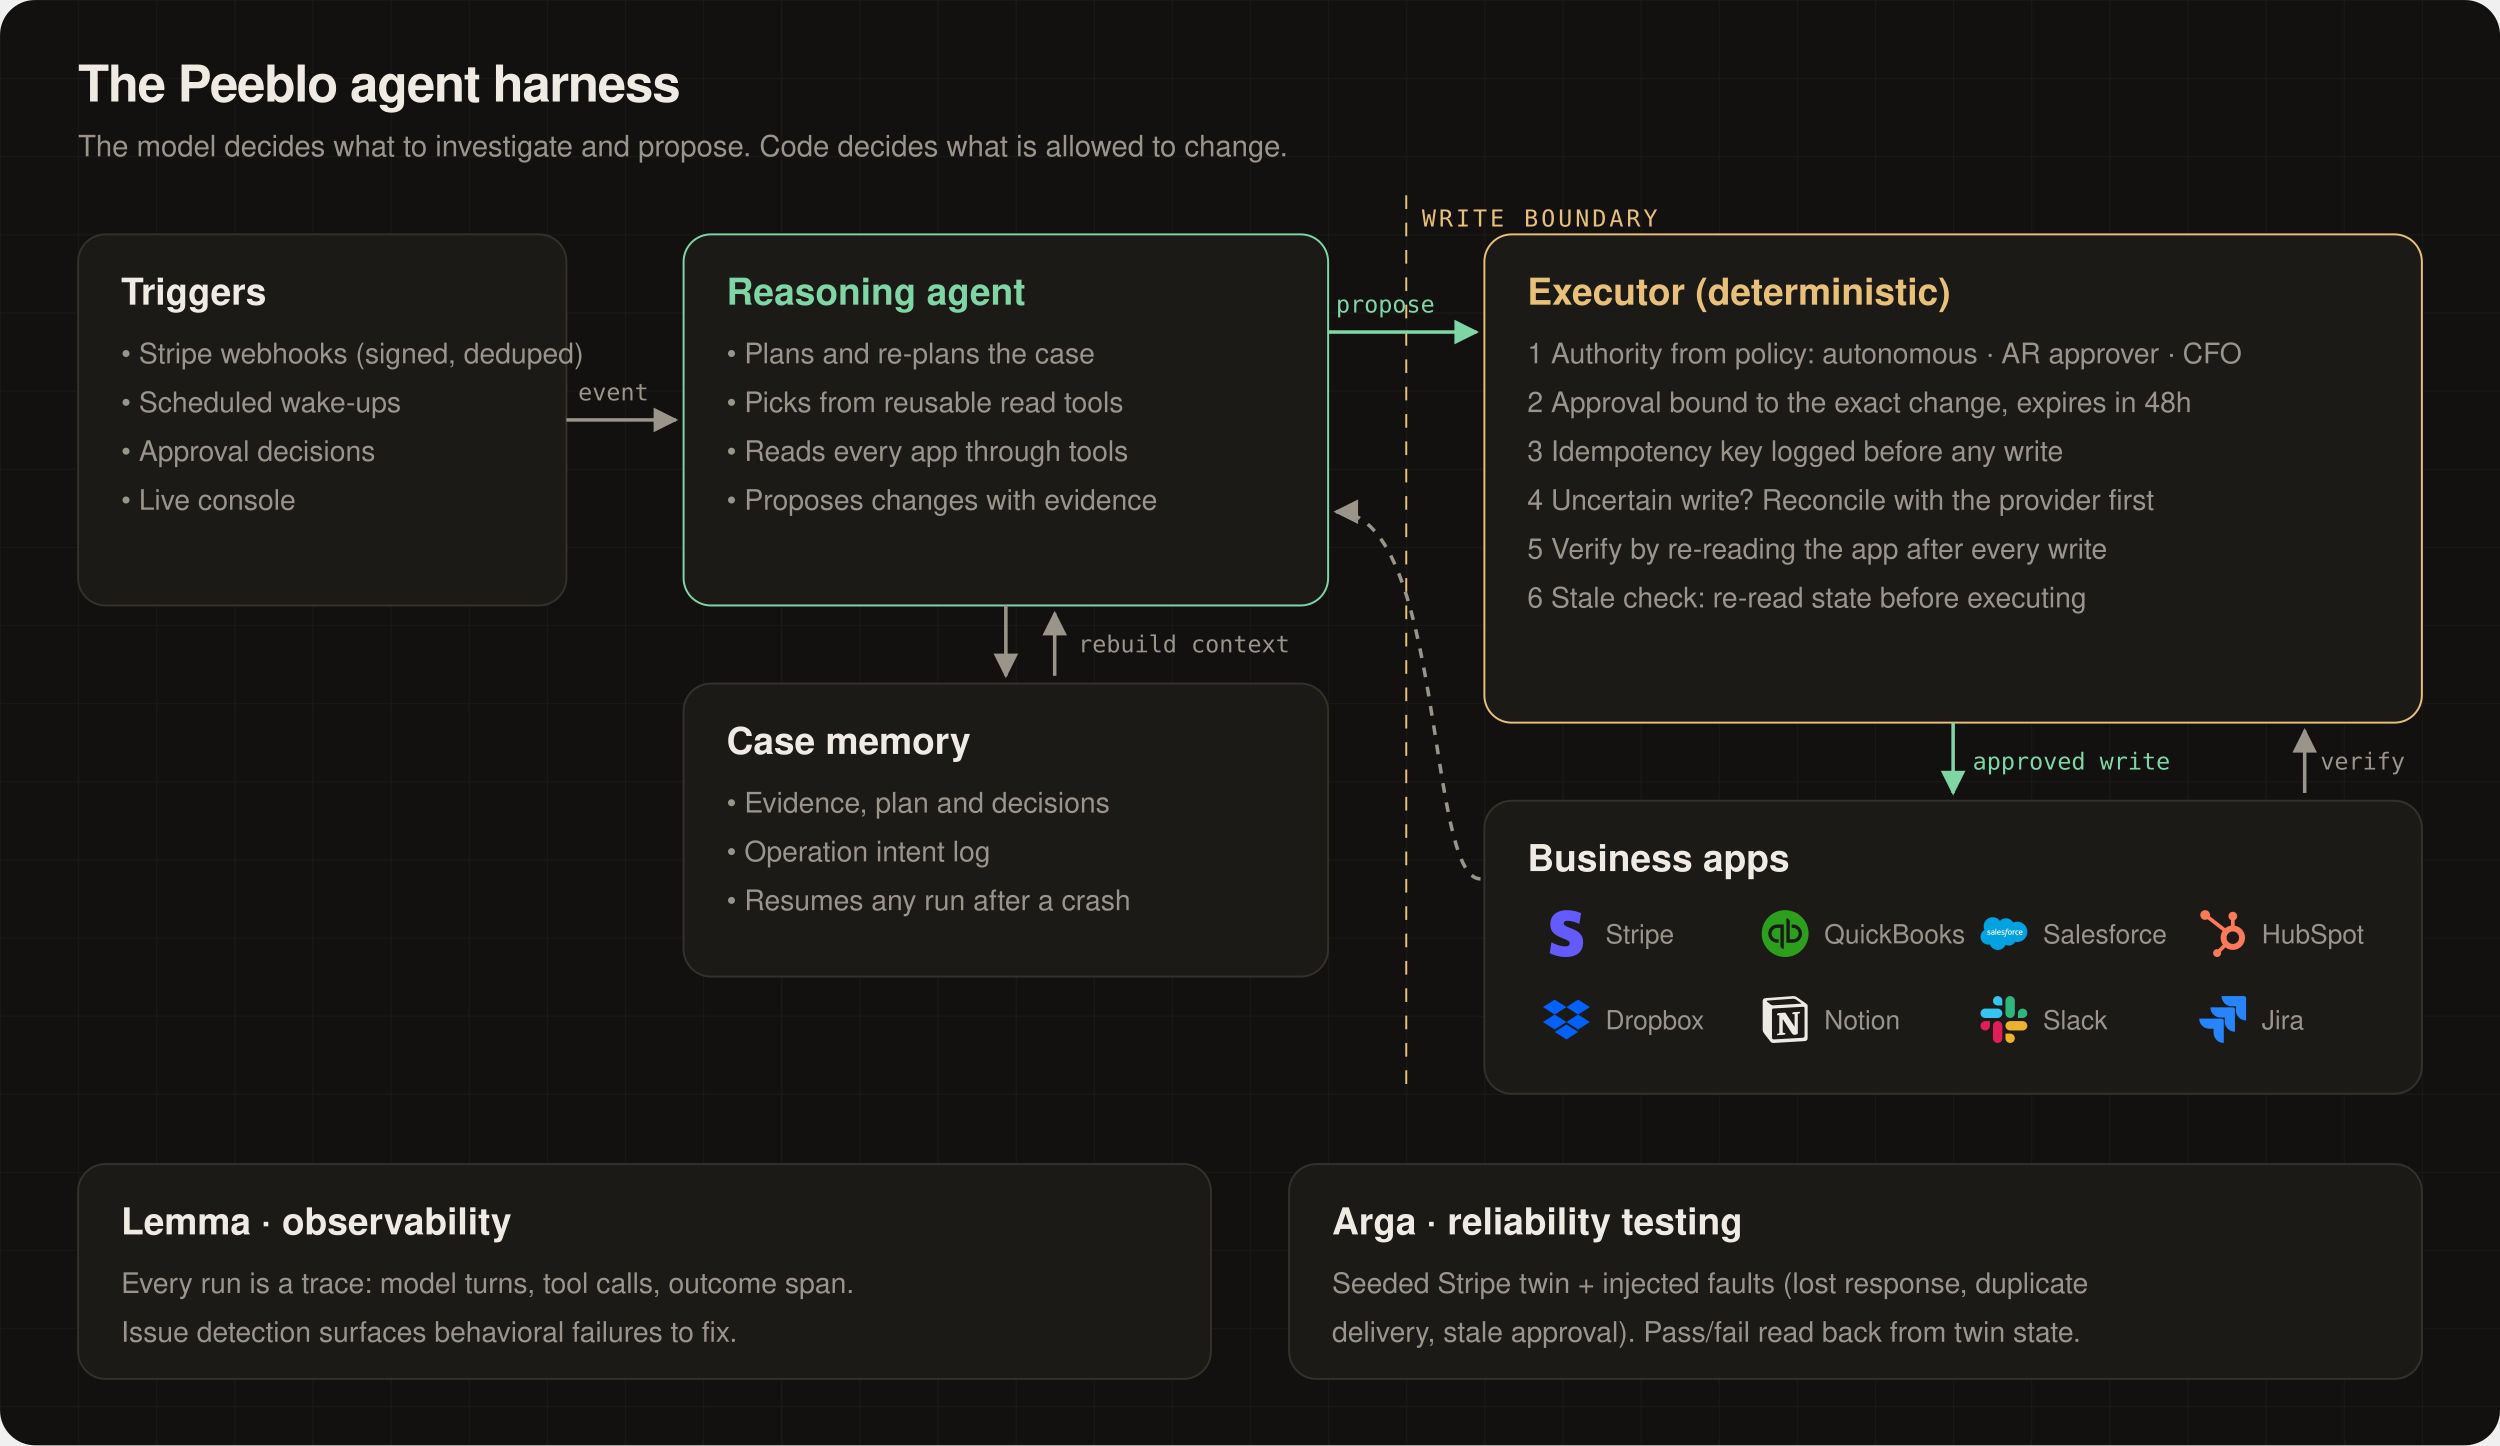
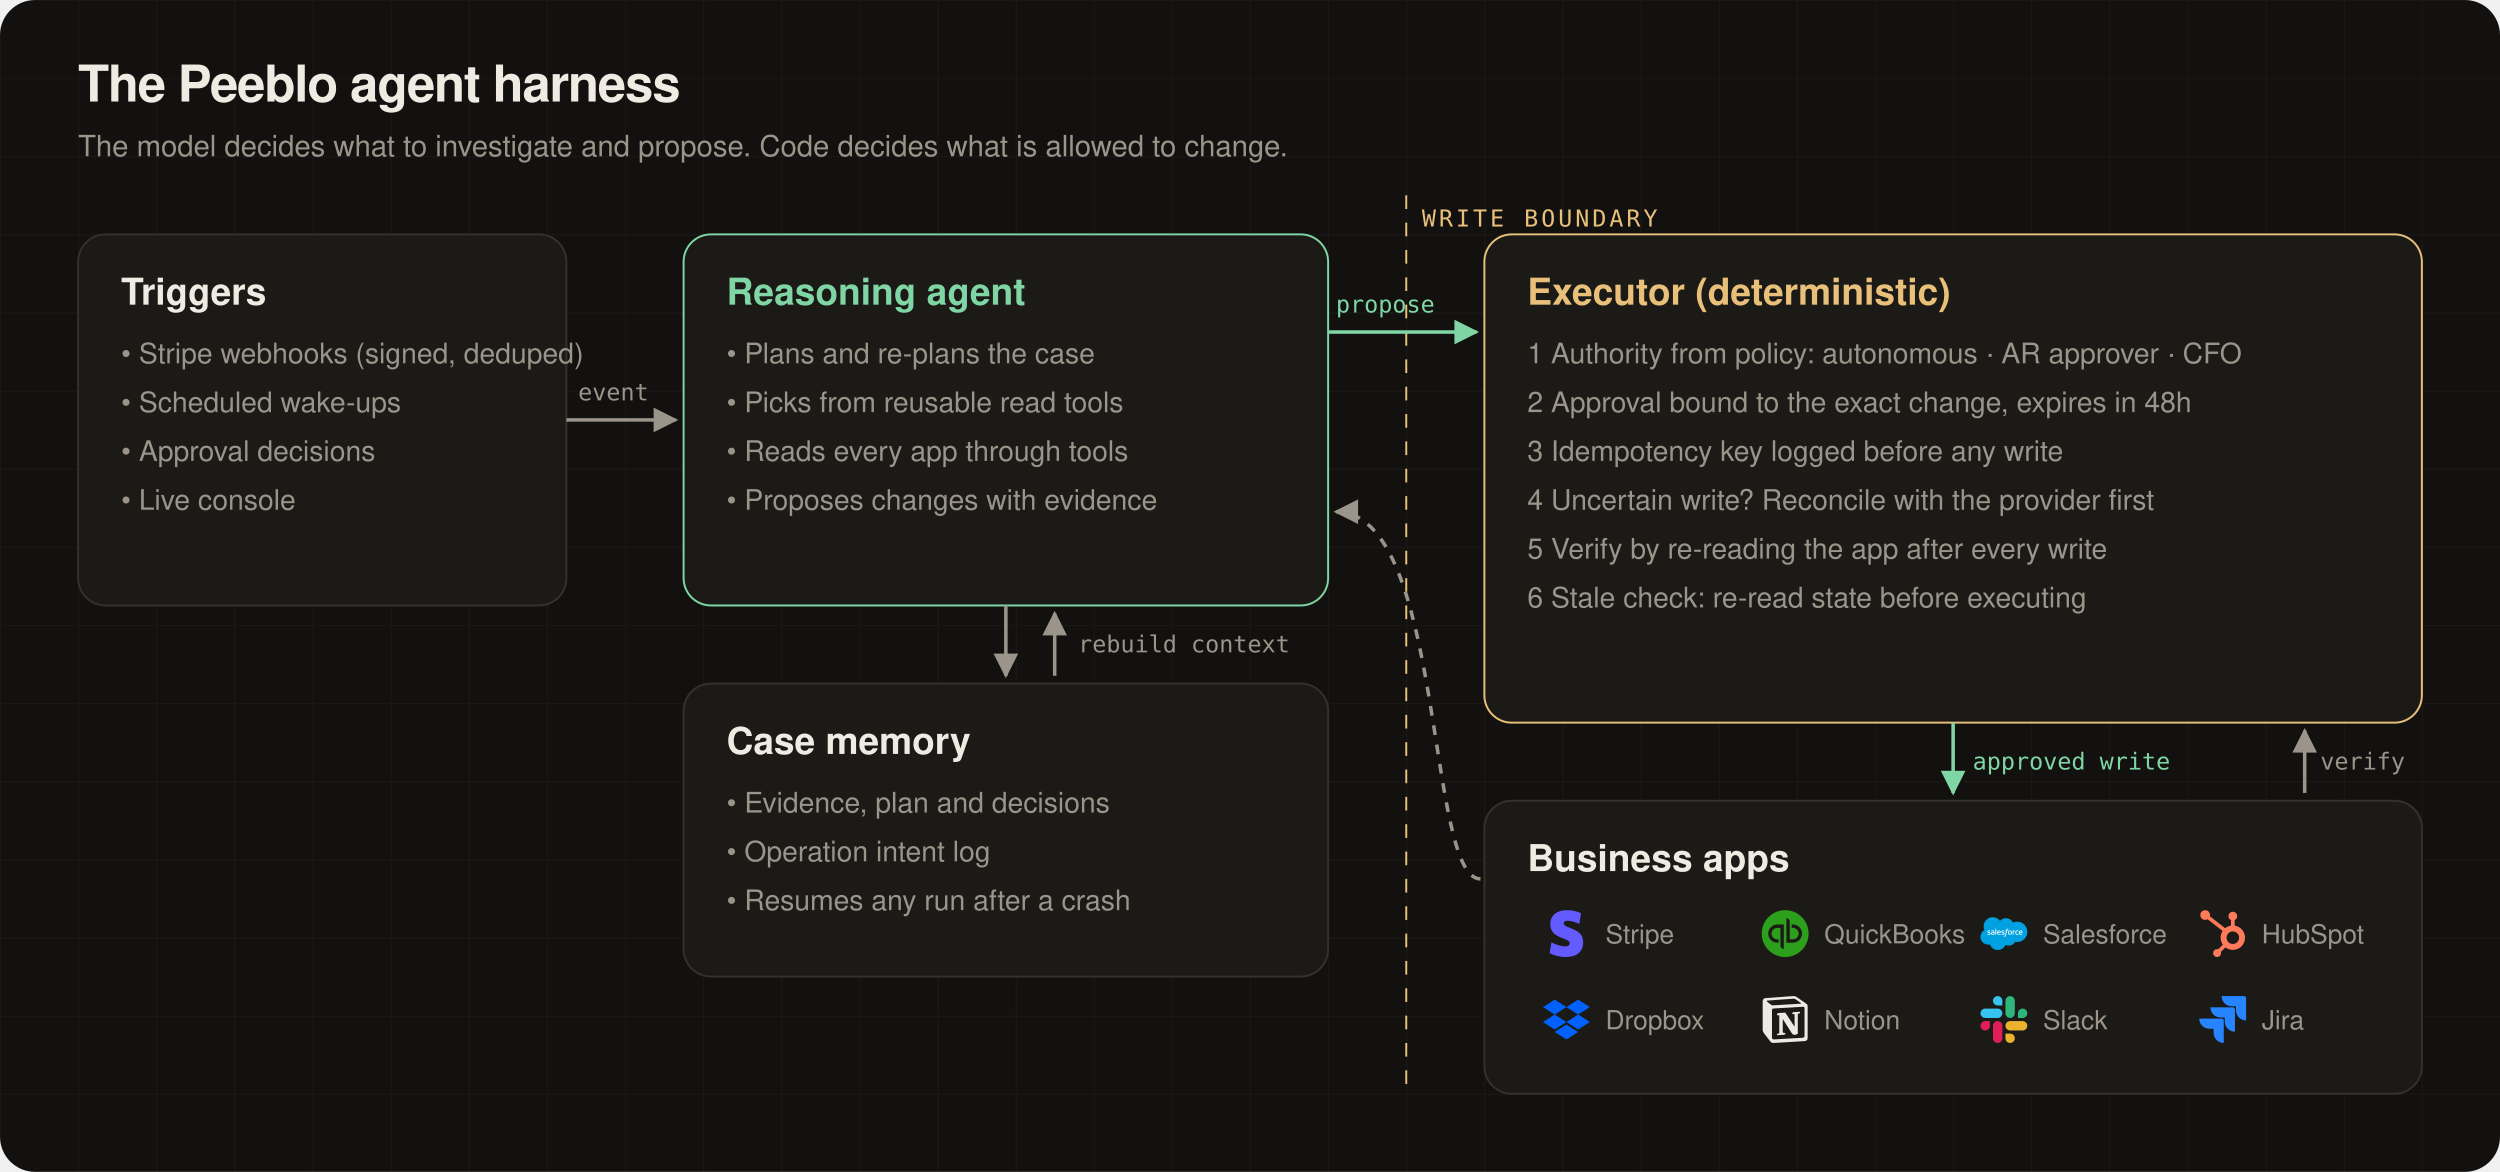
- <svg xmlns="http://www.w3.org/2000/svg" width="1280" height="740" viewBox="0 0 1280 740" font-family="-apple-system, BlinkMacSystemFont, 'Segoe UI', Helvetica, Arial, sans-serif">
+ <svg xmlns="http://www.w3.org/2000/svg" width="1280" height="600" viewBox="0 0 1280 600" font-family="-apple-system, BlinkMacSystemFont, 'Segoe UI', Helvetica, Arial, sans-serif">
  <defs>
    <radialGradient id="g" cx="75%" cy="30%" r="70%">
      <stop offset="0" stop-color="#1f2a22" />
      <stop offset="0.55" stop-color="#12110f" />
    </radialGradient>
    <pattern id="grid" width="40" height="40" patternUnits="userSpaceOnUse">
      <path d="M40 0H0V40" fill="none" stroke="#ffffff" stroke-opacity="0.035" />
    </pattern>
    <marker id="ar" viewBox="0 0 10 10" refX="9" refY="5" markerWidth="7" markerHeight="7" orient="auto">
      <path d="M0 0L10 5L0 10z" fill="#9a948a" />
    </marker>
    <marker id="arg" viewBox="0 0 10 10" refX="9" refY="5" markerWidth="7" markerHeight="7" orient="auto">
      <path d="M0 0L10 5L0 10z" fill="#7fd6a4" />
    </marker>
  </defs>
-   <rect width="1280" height="740" rx="18" fill="#12110f" />
-   <rect width="1280" height="740" rx="18" fill="url(#grid)" />
+   <rect width="1280" height="600" rx="18" fill="#12110f" />
+   <rect width="1280" height="600" rx="18" fill="url(#grid)" />
  <text x="40" y="52" font-size="26" font-weight="700" fill="#efebe3" letter-spacing="-0.6">The Peeblo agent harness</text>
  <text x="40" y="80" font-size="15" fill="#9a948a">The model decides what to investigate and propose. Code decides what is allowed to change.</text>
  <rect x="40" y="120" width="250" height="190" rx="14" fill="#1c1a17" stroke="#34302a" />
  <text x="62" y="156" font-size="19" font-weight="650" fill="#efebe3">Triggers</text>
  <text x="62" y="186" font-size="14.5" fill="#9a948a">• Stripe webhooks (signed, deduped)</text>
  <text x="62" y="211" font-size="14.5" fill="#9a948a">• Scheduled wake-ups</text>
  <text x="62" y="236" font-size="14.5" fill="#9a948a">• Approval decisions</text>
  <text x="62" y="261" font-size="14.5" fill="#9a948a">• Live console</text>
  <rect x="350" y="120" width="330" height="190" rx="14" fill="#1c1a17" stroke="#7fd6a4" />
  <text x="372" y="156" font-size="19" font-weight="650" fill="#7fd6a4">Reasoning agent</text>
  <text x="372" y="186" font-size="14.5" fill="#9a948a">• Plans and re-plans the case</text>
  <text x="372" y="211" font-size="14.5" fill="#9a948a">• Picks from reusable read tools</text>
  <text x="372" y="236" font-size="14.5" fill="#9a948a">• Reads every app through tools</text>
  <text x="372" y="261" font-size="14.5" fill="#9a948a">• Proposes changes with evidence</text>
  <rect x="350" y="350" width="330" height="150" rx="14" fill="#1c1a17" stroke="#34302a" />
  <text x="372" y="386" font-size="19" font-weight="650" fill="#efebe3">Case memory</text>
  <text x="372" y="416" font-size="14.5" fill="#9a948a">• Evidence, plan and decisions</text>
  <text x="372" y="441" font-size="14.5" fill="#9a948a">• Operation intent log</text>
  <text x="372" y="466" font-size="14.5" fill="#9a948a">• Resumes any run after a crash</text>
  <line x1="720" y1="100" x2="720" y2="560" stroke="#e8c07a" stroke-dasharray="7 7" />
  <text x="728" y="116" font-size="12" fill="#e8c07a" font-family="ui-monospace, SFMono-Regular, Menlo, monospace" letter-spacing="1.5">WRITE BOUNDARY</text>
  <rect x="760" y="120" width="480" height="250" rx="14" fill="#1c1a17" stroke="#e8c07a" />
  <text x="782" y="156" font-size="19" font-weight="650" fill="#e8c07a">Executor (deterministic)</text>
  <text x="782" y="186" font-size="14.5" fill="#9a948a">1  Authority from policy: autonomous · AR approver · CFO</text>
  <text x="782" y="211" font-size="14.5" fill="#9a948a">2  Approval bound to the exact change, expires in 48h</text>
  <text x="782" y="236" font-size="14.5" fill="#9a948a">3  Idempotency key logged before any write</text>
  <text x="782" y="261" font-size="14.5" fill="#9a948a">4  Uncertain write? Reconcile with the provider first</text>
  <text x="782" y="286" font-size="14.5" fill="#9a948a">5  Verify by re-reading the app after every write</text>
  <text x="782" y="311" font-size="14.5" fill="#9a948a">6  Stale check: re-read state before executing</text>
  <rect x="760" y="410" width="480" height="150" rx="14" fill="#1c1a17" stroke="#34302a" />
  <text x="782" y="446" font-size="19" font-weight="650" fill="#efebe3">Business apps</text>
  <svg x="790" y="466" width="24" height="24" viewBox="0 0 24 24">
    <path fill="#635BFF" d="M13.976 9.15c-2.172-.806-3.356-1.426-3.356-2.409 0-.831.683-1.305 1.901-1.305 2.227 0 4.515.858 6.09 1.631l.89-5.494C18.252.975 15.697 0 12.165 0 9.667 0 7.589.654 6.104 1.872 4.56 3.147 3.757 4.992 3.757 7.218c0 4.039 2.467 5.76 6.476 7.219 2.585.92 3.445 1.574 3.445 2.583 0 .98-.84 1.545-2.354 1.545-1.875 0-4.965-.921-6.99-2.109l-.9 5.555C5.175 22.99 8.385 24 11.714 24c2.641 0 4.843-.624 6.328-1.813 1.664-1.305 2.525-3.236 2.525-5.732 0-4.128-2.524-5.851-6.594-7.305h.003z" />
  </svg>
  <text x="822" y="483" font-size="13.5" fill="#9a948a">Stripe</text>
  <svg x="902" y="466" width="24" height="24" viewBox="0 0 24 24">
    <path fill="#2CA01C" d="M12 0A12 12 0 0 0 0 12a12 12 0 0 0 12 12 12 12 0 0 0 12-12A12 12 0 0 0 12 0zm.642 4.133c.955 0 1.73.776 1.73 1.733v9.067h1.6c1.614 0 2.928-1.316 2.928-2.933 0-1.617-1.314-2.933-2.928-2.933h-.665V7.333h.665c2.572 0 4.658 2.09 4.658 4.667 0 2.577-2.086 4.667-4.658 4.667H12.642zM7.984 7.333h3.329v12.533c-.956 0-1.73-.776-1.73-1.733V9.066H7.984c-1.615 0-2.928 1.316-2.928 2.933 0 1.617 1.313 2.933 2.928 2.933h.665v1.733h-.665c-2.572 0-4.658-2.089-4.658-4.667 0-2.577 2.085-4.667 4.658-4.667Z" />
  </svg>
  <text x="934" y="483" font-size="13.5" fill="#9a948a">QuickBooks</text>
  <svg x="1014" y="469.6" width="24" height="16.8" viewBox=".5 .5 999 699.242">
    <path fill="#00A1E0" d="M416.224 76.763c32.219-33.57 77.074-54.391 126.682-54.391 65.946 0 123.48 36.772 154.12 91.361 26.626-11.896 56.098-18.514 87.106-18.514 118.94 0 215.368 97.268 215.368 217.247 0 119.993-96.428 217.261-215.368 217.261a213.735 213.735 0 0 1-42.422-4.227c-26.981 48.128-78.397 80.646-137.412 80.646-24.705 0-48.072-5.706-68.877-15.853-27.352 64.337-91.077 109.448-165.348 109.448-77.344 0-143.261-48.939-168.563-117.574-11.057 2.348-22.513 3.572-34.268 3.572C75.155 585.74.5 510.317.5 417.262c0-62.359 33.542-116.807 83.378-145.937-10.26-23.608-15.967-49.665-15.967-77.06C67.911 87.25 154.79.5 261.948.5c62.914 0 118.827 29.913 154.276 76.263" />
    <path fill="#FFF" d="M145.196 363.11c-.626 1.637.228 1.979.427 2.263 1.878 1.366 3.786 2.349 5.707 3.444 10.189 5.407 19.81 6.986 29.871 6.986 20.492 0 33.214-10.9 33.214-28.447v-.341c0-16.224-14.358-22.115-27.835-26.37l-1.75-.569c-10.161-3.302-18.927-6.147-18.927-12.836v-.355c0-5.721 5.123-9.934 13.064-9.934 8.823 0 19.297 2.932 26.042 6.66 0 0 1.978 1.281 2.704-.64.398-1.025 3.814-10.218 4.17-11.214.384-1.082-.299-1.879-.996-2.306-7.699-4.682-18.344-7.884-29.358-7.884l-2.049.014c-18.756 0-31.848 11.328-31.848 27.565v.342c0 17.119 14.444 22.669 27.978 26.54l2.177.669c9.862 3.031 18.358 5.635 18.358 12.58v.342c0 6.347-5.521 11.071-14.43 11.071-3.458 0-14.487-.071-26.398-7.6-1.438-.84-2.277-1.451-3.387-2.12-.583-.37-2.049-1.011-2.689.925l-4.045 11.215zm299.998 0c-.626 1.637.228 1.979.427 2.263 1.878 1.366 3.786 2.349 5.706 3.444 10.189 5.407 19.811 6.986 29.871 6.986 20.492 0 33.215-10.9 33.215-28.447v-.341c0-16.224-14.359-22.115-27.836-26.37l-1.75-.569c-10.161-3.302-18.928-6.147-18.928-12.836v-.355c0-5.721 5.123-9.934 13.064-9.934 8.823 0 19.297 2.932 26.043 6.66 0 0 1.978 1.281 2.703-.64.398-1.025 3.814-10.218 4.17-11.214.385-1.082-.299-1.879-.996-2.306-7.699-4.682-18.344-7.884-29.358-7.884l-2.05.014c-18.756 0-31.848 11.328-31.848 27.565v.342c0 17.119 14.444 22.669 27.978 26.54l2.177.669c9.862 3.031 18.373 5.635 18.373 12.58v.342c0 6.347-5.536 11.071-14.445 11.071-3.457 0-14.486-.071-26.397-7.6-1.438-.84-2.291-1.423-3.372-2.12-.371-.242-2.107-.911-2.705.925l-4.042 11.215zm204.801-34.37c0 9.919-1.85 17.731-5.493 23.253-3.601 5.465-9.051 8.126-16.649 8.126-7.613 0-13.035-2.647-16.579-8.126-3.587-5.507-5.407-13.334-5.407-23.253 0-9.904 1.82-17.703 5.407-23.168 3.544-5.407 8.966-8.04 16.579-8.04 7.599 0 13.049 2.633 16.664 8.04 3.629 5.464 5.478 13.263 5.478 23.168m17.106-18.386c-1.68-5.679-4.298-10.688-7.784-14.857-3.487-4.184-7.898-7.542-13.136-9.99-5.223-2.433-11.398-3.671-18.328-3.671-6.945 0-13.121 1.238-18.344 3.671-5.237 2.448-9.648 5.807-13.149 9.99-3.472 4.184-6.091 9.193-7.784 14.857-1.665 5.649-2.505 11.825-2.505 18.386s.84 12.751 2.505 18.386c1.693 5.664 4.298 10.674 7.799 14.857 3.486 4.184 7.912 7.528 13.135 9.904 5.236 2.377 11.398 3.586 18.344 3.586 6.93 0 13.092-1.209 18.328-3.586 5.223-2.376 9.648-5.721 13.136-9.904 3.486-4.17 6.104-9.179 7.784-14.857 1.68-5.649 2.519-11.84 2.519-18.386s-.841-12.737-2.52-18.386m140.467 47.116c-.569-1.665-2.177-1.039-2.177-1.039-2.49.954-5.138 1.836-7.955 2.277-2.861.44-6.006.669-9.379.669-8.281 0-14.856-2.462-19.566-7.329-4.725-4.867-7.372-12.736-7.344-23.381.029-9.691 2.362-16.978 6.561-22.527 4.17-5.521 10.517-8.354 18.984-8.354 7.059 0 12.438.811 18.072 2.59 0 0 1.352.583 1.992-1.181 1.494-4.156 2.604-7.13 4.198-11.698.456-1.295-.654-1.85-1.053-2.007-2.22-.868-7.457-2.276-11.413-2.874-3.7-.569-8.026-.868-12.836-.868-7.188 0-13.591 1.224-19.069 3.672-5.465 2.433-10.104 5.791-13.775 9.976-3.672 4.184-6.461 9.192-8.325 14.856-1.85 5.649-2.789 11.854-2.789 18.415 0 14.188 3.828 25.657 11.385 34.054 7.57 8.425 18.941 12.708 33.77 12.708 8.766 0 17.76-1.778 24.221-4.326 0 0 1.238-.598.697-2.034l-4.199-11.599zm29.929-38.232c.811-5.507 2.334-10.09 4.682-13.661 3.544-5.422 8.951-8.396 16.551-8.396s12.623 2.988 16.223 8.396c2.391 3.571 3.43 8.354 3.843 13.661h-41.299zm57.592-12.111c-1.451-5.479-5.052-11.015-7.414-13.548-3.729-4.013-7.371-6.816-10.986-8.382-4.725-2.021-10.389-3.358-16.593-3.358-7.229 0-13.79 1.21-19.112 3.714-5.336 2.505-9.818 5.921-13.334 10.176-3.516 4.24-6.162 9.292-7.842 15.027-1.693 5.707-2.547 11.926-2.547 18.485 0 6.675.883 12.894 2.633 18.486 1.765 5.636 4.582 10.602 8.396 14.714 3.799 4.142 8.695 7.387 14.558 9.648 5.821 2.249 12.894 3.416 21.019 3.401 16.722-.057 25.53-3.785 29.159-5.792.641-.355 1.253-.981.483-2.774l-3.785-10.603c-.568-1.579-2.177-.996-2.177-.996-4.142 1.537-10.032 4.298-23.766 4.27-8.979-.014-15.64-2.661-19.81-6.803-4.283-4.24-6.375-10.474-6.745-19.268l57.905.057s1.522-.028 1.68-1.509c.057-.624 1.993-11.895-1.722-24.945m-521.327 12.111c.825-5.507 2.334-10.09 4.682-13.661 3.543-5.422 8.951-8.396 16.55-8.396s12.623 2.988 16.237 8.396c2.376 3.571 3.415 8.354 3.828 13.661h-41.297zm57.577-12.111c-1.451-5.479-5.037-11.015-7.399-13.548-3.729-4.013-7.372-6.816-10.986-8.382-4.725-2.021-10.388-3.358-16.593-3.358-7.215 0-13.79 1.21-19.112 3.714-5.336 2.505-9.819 5.921-13.334 10.176-3.515 4.24-6.162 9.292-7.841 15.027-1.679 5.707-2.547 11.926-2.547 18.485 0 6.675.882 12.894 2.633 18.486 1.765 5.636 4.583 10.602 8.396 14.714 3.8 4.142 8.695 7.387 14.558 9.648 5.821 2.249 12.893 3.416 21.019 3.401 16.721-.057 25.53-3.785 29.159-5.792.641-.355 1.252-.981.484-2.774l-3.771-10.603c-.584-1.579-2.191-.996-2.191-.996-4.141 1.537-10.019 4.298-23.78 4.27-8.965-.014-15.625-2.661-19.795-6.803-4.284-4.24-6.375-10.474-6.746-19.268l57.905.057s1.522-.028 1.679-1.509c.055-.624 1.99-11.895-1.738-24.945m-182.738 50.026c-2.263-1.808-2.576-2.263-3.344-3.43-1.139-1.779-1.722-4.312-1.722-7.528 0-5.095 1.679-8.752 5.166-11.214-.042.015 4.981-4.34 16.792-4.184 8.296.114 15.71 1.338 15.71 1.338v26.327h.014s-7.357 1.579-15.639 2.077c-11.783.712-17.02-3.4-16.977-3.386m23.039-40.686c-2.348-.171-5.394-.271-9.037-.271-4.966 0-9.762.626-14.259 1.836-4.525 1.209-8.595 3.103-12.096 5.606a27.927 27.927 0 0 0-8.396 9.549c-2.049 3.814-3.088 8.311-3.088 13.349 0 5.123.882 9.577 2.647 13.221 1.765 3.657 4.312 6.702 7.556 9.051 3.216 2.348 7.187 4.069 11.797 5.108 4.54 1.039 9.691 1.565 15.327 1.565 5.934 0 11.854-.483 17.589-1.466 5.678-.968 12.651-2.377 14.586-2.817a146.25 146.25 0 0 0 4.056-1.039c1.438-.355 1.324-1.893 1.324-1.893l-.029-52.952c0-11.613-3.102-20.223-9.207-25.559-6.077-5.322-15.028-8.013-26.597-8.013-4.341 0-11.328.599-15.512 1.438 0 0-12.651 2.448-17.86 6.518 0 0-1.138.712-.512 2.306l4.099 11.015c.512 1.423 1.893.939 1.893.939s.441-.171.954-.47c11.143-6.062 25.231-5.877 25.231-5.877 6.262 0 11.072 1.252 14.316 3.742 3.159 2.419 4.767 6.076 4.767 13.789v2.448c-4.981-.711-9.549-1.123-9.549-1.123m467.029-29.836c.44-1.31-.484-1.936-.869-2.078-.981-.384-5.905-1.423-9.705-1.665-7.271-.441-11.312.783-14.928 2.405-3.586 1.622-7.57 4.24-9.791 7.215v-7.044c0-.982-.697-1.765-1.665-1.765h-14.843c-.967 0-1.664.782-1.664 1.765v86.366c0 .968.797 1.765 1.764 1.765h15.213a1.76 1.76 0 0 0 1.75-1.765v-43.147c0-5.792.641-11.569 1.922-15.198 1.252-3.587 2.96-6.461 5.066-8.525 2.12-2.049 4.525-3.486 7.158-4.297 2.689-.826 5.663-1.096 7.77-1.096 3.031 0 6.361.782 6.361.782 1.109.128 1.736-.555 2.105-1.565.997-2.647 3.815-10.574 4.356-12.153" />
    <path fill="#FFF" d="M595.874 246.603c-1.85-.569-3.529-.954-5.721-1.366-2.221-.398-4.867-.598-7.869-.598-10.475 0-18.729 2.96-24.52 8.794-5.764 5.807-9.678 14.644-11.642 26.271l-.712 3.913h-13.148s-1.594-.057-1.936 1.68l-2.148 12.053c-.157 1.139.342 1.864 1.878 1.864h12.794l-12.979 72.463c-1.011 5.835-2.178 10.631-3.473 14.273-1.267 3.587-2.504 6.276-4.041 8.24-1.48 1.879-2.875 3.273-5.295 4.084-1.992.669-4.297.982-6.816.982-1.395 0-3.258-.229-4.639-.513-1.366-.271-2.092-.569-3.131-1.011 0 0-1.494-.568-2.092.926-.47 1.238-3.885 10.615-4.298 11.769-.398 1.152.171 2.049.896 2.319 1.708.598 2.974.996 5.294 1.551 3.217.755 5.934.797 8.481.797 5.322 0 10.189-.754 14.217-2.205 4.042-1.466 7.57-4.014 10.701-7.457 3.373-3.729 5.493-7.628 7.515-12.964 2.006-5.266 3.729-11.812 5.094-19.439l13.05-73.815h19.069s1.607.057 1.936-1.693l2.162-12.039c.143-1.152-.341-1.864-1.893-1.864h-18.514c.1-.412.939-6.931 3.06-13.063.911-2.604 2.618-4.725 4.056-6.177 1.424-1.423 3.06-2.433 4.854-3.017 1.835-.598 3.928-.882 6.219-.882 1.736 0 3.457.199 4.752.469 1.793.385 2.49.584 2.961.727 1.893.569 2.148.014 2.519-.896l4.426-12.153c.455-1.312-.669-1.867-1.067-2.023m-258.68 125.231c0 .968-.697 1.751-1.665 1.751h-15.355c-.968 0-1.651-.783-1.651-1.751v-123.58c0-.967.683-1.75 1.651-1.75h15.355c.968 0 1.665.783 1.665 1.75v123.58z" />
  </svg>
  <text x="1046" y="483" font-size="13.5" fill="#9a948a">Salesforce</text>
  <svg x="1126" y="466" width="24" height="24" viewBox="0 0 24 24">
    <path fill="#FF7A59" d="M18.164 7.93V5.084a2.198 2.198 0 001.267-1.978v-.067A2.2 2.2 0 0017.238.845h-.067a2.2 2.2 0 00-2.193 2.193v.067a2.196 2.196 0 001.252 1.973l.013.006v2.852a6.22 6.22 0 00-2.969 1.31l.012-.01-7.828-6.095A2.497 2.497 0 104.3 4.656l-.012.006 7.697 5.991a6.176 6.176 0 00-1.038 3.446c0 1.343.425 2.588 1.147 3.607l-.013-.02-2.342 2.343a1.968 1.968 0 00-.58-.095h-.002a2.033 2.033 0 102.033 2.033 1.978 1.978 0 00-.1-.595l.005.014 2.317-2.317a6.247 6.247 0 104.782-11.134l-.036-.005zm-.964 9.378a3.206 3.206 0 113.215-3.207v.002a3.206 3.206 0 01-3.207 3.207z" />
  </svg>
  <text x="1158" y="483" font-size="13.5" fill="#9a948a">HubSpot</text>
  <svg x="790" y="510" width="24" height="24" viewBox="0 0 24 24">
    <path fill="#0061FF" d="M6 1.807L0 5.629l6 3.822 6.001-3.822L6 1.807zM18 1.807l-6 3.822 6 3.822 6-3.822-6-3.822zM0 13.274l6 3.822 6.001-3.822L6 9.452l-6 3.822zM18 9.452l-6 3.822 6 3.822 6-3.822-6-3.822zM6 18.371l6.001 3.822 6-3.822-6-3.822L6 18.371z" />
  </svg>
  <text x="822" y="527" font-size="13.5" fill="#9a948a">Dropbox</text>
  <svg x="902" y="510" width="24" height="24" viewBox="0 0 24 24">
    <path fill="#EDEAE4" d="M4.459 4.208c.746.606 1.026.56 2.428.466l13.215-.793c.28 0 .047-.28-.046-.326L17.86 1.968c-.42-.326-.981-.7-2.055-.607L3.01 2.295c-.466.046-.56.28-.374.466zm.793 3.08v13.904c0 .747.373 1.027 1.214.98l14.523-.84c.841-.046.935-.56.935-1.167V6.354c0-.606-.233-.933-.748-.887l-15.177.887c-.56.047-.747.327-.747.933zm14.337.745c.093.42 0 .84-.42.888l-.7.14v10.264c-.608.327-1.168.514-1.635.514-.748 0-.935-.234-1.495-.933l-4.577-7.186v6.952L12.21 19s0 .84-1.168.84l-3.222.186c-.093-.186 0-.653.327-.746l.84-.233V9.854L7.822 9.76c-.094-.42.14-1.026.793-1.073l3.456-.233 4.764 7.279v-6.44l-1.215-.139c-.093-.514.28-.887.747-.933zM1.936 1.035l13.31-.98c1.634-.14 2.055-.047 3.082.7l4.249 2.986c.7.513.934.653.934 1.213v16.378c0 1.026-.373 1.634-1.68 1.726l-15.458.934c-.98.047-1.448-.093-1.962-.747l-3.129-4.06c-.56-.747-.793-1.306-.793-1.96V2.667c0-.839.374-1.54 1.447-1.632z" />
  </svg>
  <text x="934" y="527" font-size="13.5" fill="#9a948a">Notion</text>
  <svg x="1014" y="510" width="24" height="24" viewBox="0 0 2447.6 2452.5">
    <g clip-rule="evenodd" fill-rule="evenodd">
      <path d="m897.4 0c-135.3.1-244.8 109.9-244.7 245.2-.1 135.3 109.5 245.1 244.8 245.2h244.8v-245.1c.1-135.3-109.5-245.1-244.9-245.3.1 0 .1 0 0 0m0 654h-652.6c-135.3.1-244.9 109.9-244.8 245.2-.2 135.3 109.4 245.1 244.7 245.3h652.7c135.3-.1 244.9-109.9 244.8-245.2.1-135.4-109.5-245.2-244.8-245.3z" fill="#36c5f0" />
      <path d="m2447.6 899.2c.1-135.3-109.5-245.1-244.8-245.2-135.3.1-244.9 109.9-244.8 245.2v245.3h244.8c135.3-.1 244.9-109.9 244.8-245.3zm-652.7 0v-654c.1-135.2-109.4-245-244.7-245.2-135.3.1-244.9 109.9-244.8 245.2v654c-.2 135.3 109.4 245.1 244.7 245.3 135.3-.1 244.9-109.9 244.8-245.3z" fill="#2eb67d" />
      <path d="m1550.1 2452.5c135.3-.1 244.9-109.9 244.8-245.2.1-135.3-109.5-245.1-244.8-245.2h-244.8v245.2c-.1 135.2 109.5 245 244.8 245.2zm0-654.1h652.7c135.3-.1 244.9-109.9 244.8-245.2.2-135.3-109.4-245.1-244.7-245.3h-652.7c-135.3.1-244.9 109.9-244.8 245.2-.1 135.4 109.4 245.2 244.7 245.3z" fill="#ecb22e" />
      <path d="m0 1553.2c-.1 135.3 109.5 245.1 244.8 245.2 135.3-.1 244.9-109.9 244.8-245.2v-245.2h-244.8c-135.3.1-244.9 109.9-244.8 245.2zm652.7 0v654c-.2 135.3 109.4 245.1 244.7 245.3 135.3-.1 244.9-109.9 244.8-245.2v-653.9c.2-135.3-109.4-245.1-244.7-245.3-135.4 0-244.9 109.8-244.8 245.1 0 0 0 .1 0 0" fill="#e01e5a" />
    </g>
  </svg>
  <text x="1046" y="527" font-size="13.5" fill="#9a948a">Slack</text>
  <svg x="1126" y="510" width="24" height="24" viewBox="0 0 24 24">
    <path fill="#2684FF" d="M11.571 11.513H0a5.218 5.218 0 0 0 5.232 5.215h2.13v2.057A5.215 5.215 0 0 0 12.575 24V12.518a1.005 1.005 0 0 0-1.005-1.005zm5.723-5.756H5.736a5.215 5.215 0 0 0 5.215 5.214h2.129v2.058a5.218 5.218 0 0 0 5.215 5.214V6.758a1.001 1.001 0 0 0-1.001-1.001zM23.013 0H11.455a5.215 5.215 0 0 0 5.215 5.215h2.129v2.057A5.215 5.215 0 0 0 24 12.483V1.005A1.001 1.001 0 0 0 23.013 0Z" />
  </svg>
  <text x="1158" y="527" font-size="13.5" fill="#9a948a">Jira</text>
  <path d="M290 215 L346 215" fill="none" stroke="#9a948a" stroke-width="1.8" marker-end="url(#ar)" />
  <text x="296" y="205" font-size="12" fill="#9a948a" font-family="ui-monospace, SFMono-Regular, Menlo, monospace">event</text>
  <path d="M515 310 L515 346" fill="none" stroke="#9a948a" stroke-width="1.8" marker-end="url(#ar)" />
  <path d="M540 346 L540 314" fill="none" stroke="#9a948a" stroke-width="1.8" marker-end="url(#ar)" />
  <text x="552" y="334" font-size="12" fill="#9a948a" font-family="ui-monospace, SFMono-Regular, Menlo, monospace">rebuild context</text>
  <path d="M680 170 L756 170" fill="none" stroke="#7fd6a4" stroke-width="1.8" marker-end="url(#arg)" />
  <text x="684" y="160" font-size="12" fill="#7fd6a4" font-family="ui-monospace, SFMono-Regular, Menlo, monospace">propose</text>
  <path d="M1000 370 L1000 406" fill="none" stroke="#7fd6a4" stroke-width="1.8" marker-end="url(#arg)" />
  <text x="1010" y="394" font-size="12" fill="#7fd6a4" font-family="ui-monospace, SFMono-Regular, Menlo, monospace">approved write</text>
  <path d="M1180 406 L1180 374" fill="none" stroke="#9a948a" stroke-width="1.8" marker-end="url(#ar)" />
  <text x="1188" y="394" font-size="12" fill="#9a948a" font-family="ui-monospace, SFMono-Regular, Menlo, monospace">verify</text>
  <path d="M758 450 C 730 450, 740 262, 684 262" fill="none" stroke="#9a948a" stroke-width="1.8" stroke-dasharray="5 5" marker-end="url(#ar)" />
-   <rect x="40" y="596" width="580" height="110" rx="14" fill="#1c1a17" stroke="#34302a" />
-   <text x="62" y="632" font-size="19" font-weight="650" fill="#efebe3">Lemma  ·  observability</text>
-   <text x="62" y="662" font-size="14.5" fill="#9a948a">Every run is a trace: model turns, tool calls, outcome span.</text>
-   <text x="62" y="687" font-size="14.5" fill="#9a948a">Issue detection surfaces behavioral failures to fix.</text>
-   <rect x="660" y="596" width="580" height="110" rx="14" fill="#1c1a17" stroke="#34302a" />
-   <text x="682" y="632" font-size="19" font-weight="650" fill="#efebe3">Arga  ·  reliability testing</text>
-   <text x="682" y="662" font-size="14.5" fill="#9a948a">Seeded Stripe twin + injected faults (lost response, duplicate</text>
-   <text x="682" y="687" font-size="14.5" fill="#9a948a">delivery, stale approval). Pass/fail read back from twin state.</text>
</svg>
